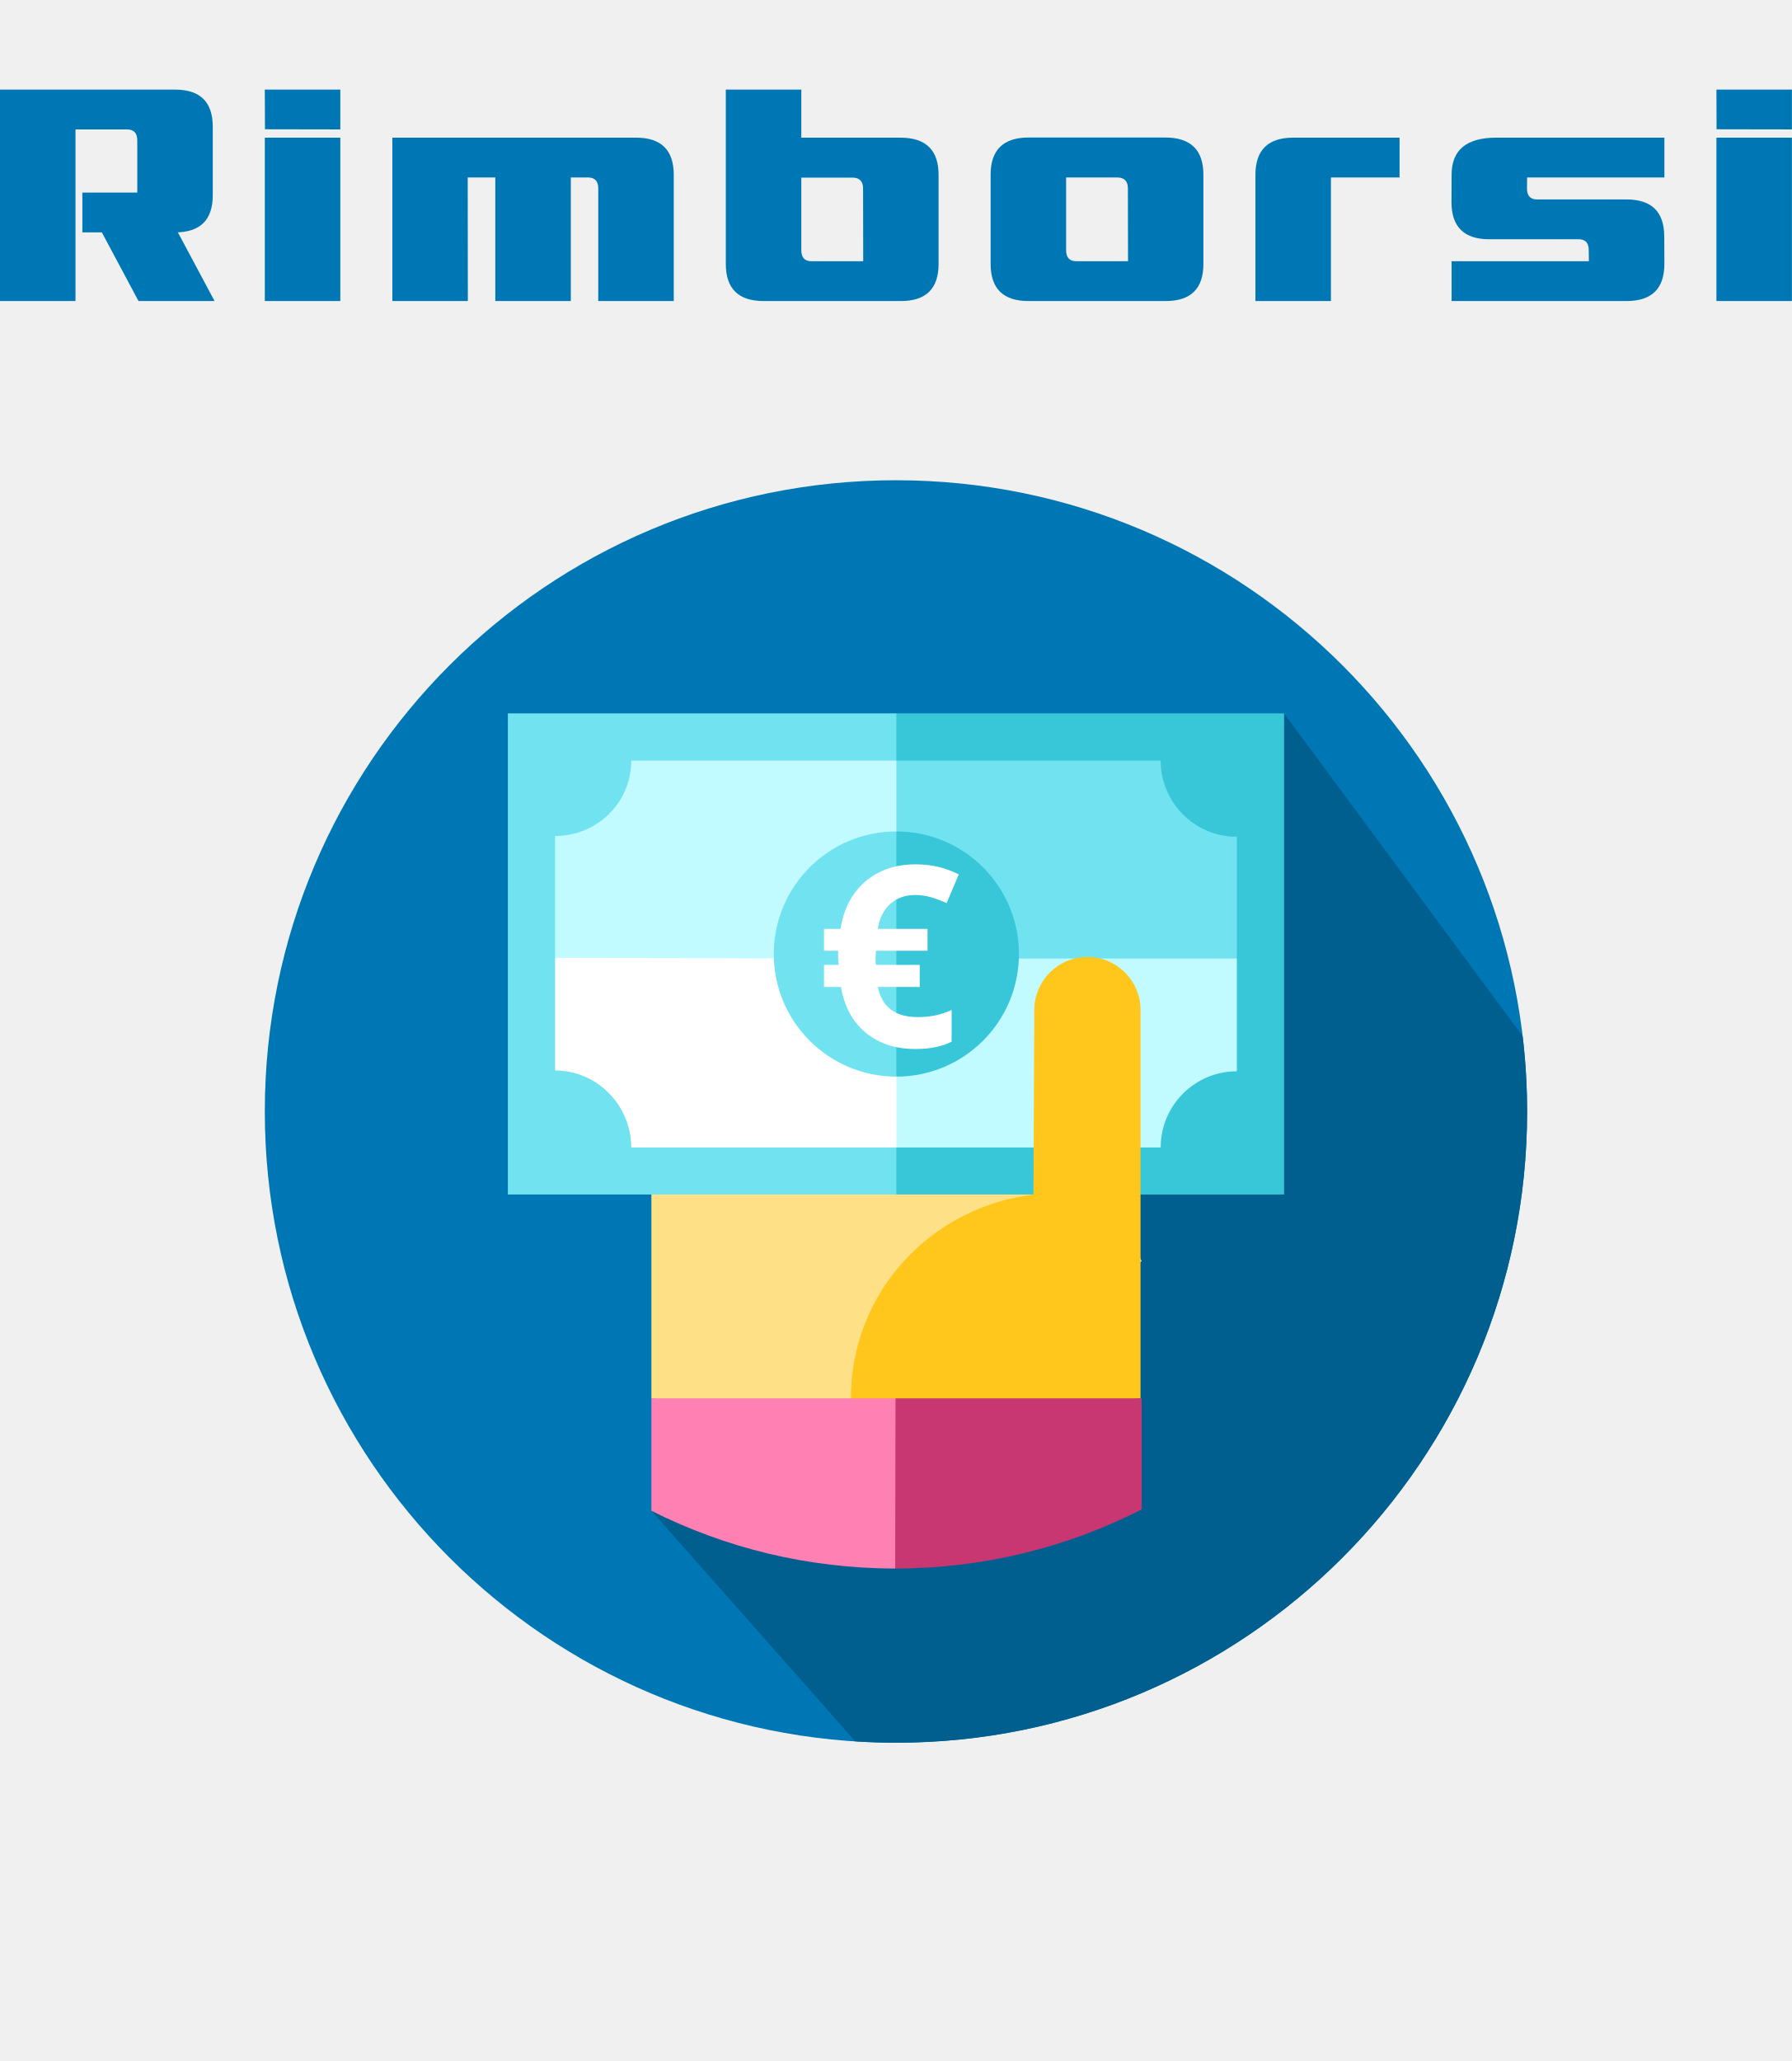
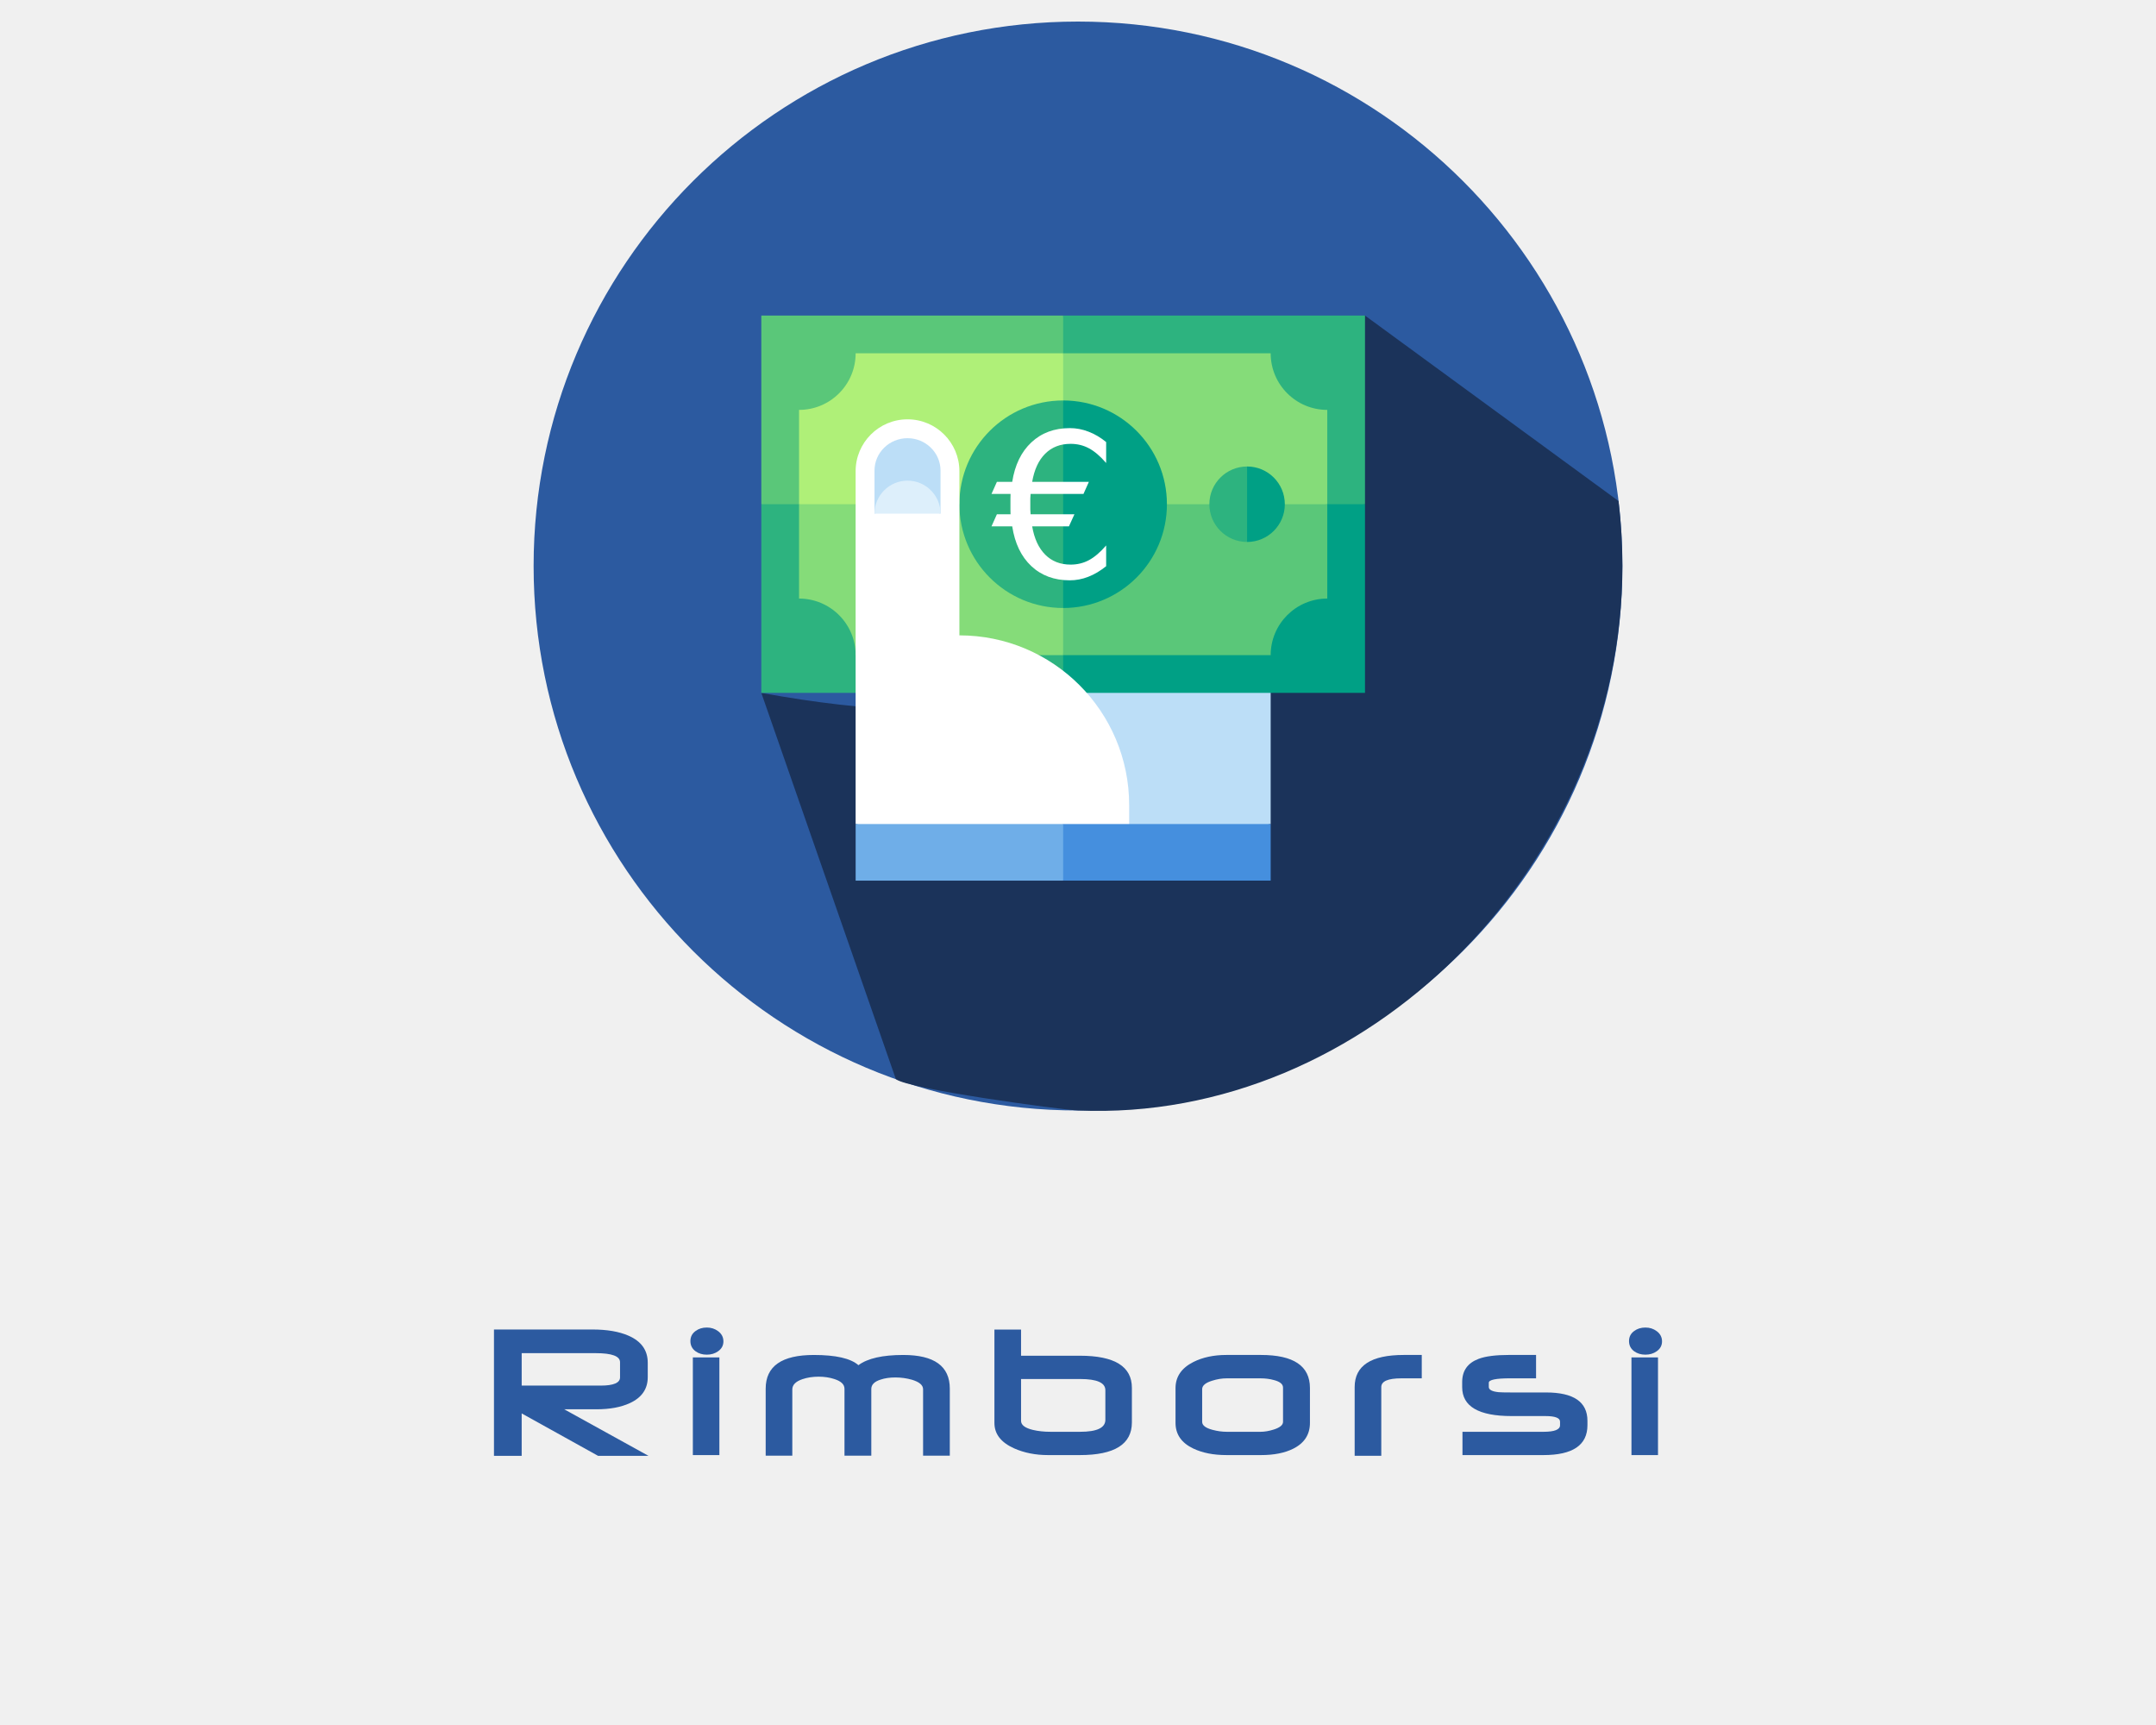
- <svg xmlns="http://www.w3.org/2000/svg" version="1.1" id="Layer_1" x="0px" y="0px" viewBox="0 0 200 230" xml:space="preserve" width="200" height="230">
+ <svg xmlns="http://www.w3.org/2000/svg" version="1.1" id="Layer_1" x="0px" y="0px" viewBox="0 0 200 160" xml:space="preserve" width="200" height="160">
  <defs id="defs53">










	
	






		
		
		
	
- 
- 
- 
	
	
- 	
- 	
- 	
- 	
- 	
- 	
- 	
- 	
- 	
- 	
- 	
- 	
- 
- 
- 
- 
- 
- 
- 
- 
- 
- 
- 
- 
</defs>
  <g id="g20">
</g>
  <g id="g22">
</g>
  <g id="g24">
</g>
  <g id="g26">
</g>
  <g id="g28">
</g>
  <g id="g30">
</g>
  <g id="g32">
</g>
  <g id="g34">
</g>
  <g id="g36">
</g>
  <g id="g38">
</g>
  <g id="g40">
</g>
  <g id="g42">
</g>
  <g id="g44">
</g>
  <g id="g46">
</g>
  <g id="g48">
</g>
-   <circle style="fill:#0077b5;fill-opacity:1;stroke-width:0.275" cx="100" cy="124.038" r="70.444" id="circle2" />
-   <path style="fill:#005f8f;fill-opacity:1;stroke-width:0.275" d="M 169.942,115.63 143.318,79.61 C 143.108,112.466 94.97,113.874 72.703,168.597 l 22.76,25.735 c 1.501,0.096 3.013,0.15 4.537,0.15 38.905,0 70.444,-31.539 70.444,-70.444 0,-2.846 -0.174,-5.651 -0.501,-8.408 z" id="path4" />
-   <polygon style="fill:#fee187" points="211.245,58.218 126.741,72.08 126.741,220.668 295.914,220.668 334.401,130.12 " id="polygon528" transform="matrix(0.2634979,0,0,-0.2634979,39.30696,175.0411)" />
-   <polygon style="fill:#71e2f0" points="380.886,258.325 216.656,244.479 230.502,348.319 380.886,348.319 " id="polygon530" transform="matrix(0.2634979,0,0,-0.2634979,39.30696,175.0411)" />
-   <polygon style="fill:#c2fbff" points="380.886,168.331 230.502,168.326 216.656,258.325 380.886,258.325 " id="polygon532" transform="matrix(0.2634979,0,0,-0.2634979,39.30696,175.0411)" />
-   <polygon style="fill:#c2fbff" points="79.786,258.658 79.786,348.653 230.502,348.319 230.502,258.325 161.271,237.556 " id="polygon534" transform="matrix(0.2634979,0,0,-0.2634979,39.30696,175.0411)" />
-   <polygon style="fill:#ffffff" points="230.502,168.326 79.786,168.664 79.786,258.658 230.502,258.325 " id="polygon536" transform="matrix(0.2634979,0,0,-0.2634979,39.30696,175.0411)" />
-   <path style="fill:#38c6d9;stroke-width:0.263" d="m 100.044,120.146 c 7.556,0 13.681,-6.124 13.681,-13.681 0,-7.555 -6.124,-13.681 -13.681,-13.681 l -3.04,13.681 z" id="path538" />
-   <path style="fill:#71e2f0;stroke-width:0.263" d="M 100.044,120.146 V 92.785 c -7.556,0 -13.681,6.126 -13.681,13.681 0,7.557 6.124,13.681 13.681,13.681 z" id="path540" />
-   <path style="fill:#38c6d9;stroke-width:0.263" d="m 129.547,128.051 h -29.503 l -2.635,2.636 2.635,2.616 H 143.318 V 79.61 h -43.274 l -2.635,2.433 2.635,2.837 h 29.503 c 0,4.695 3.806,8.501 8.501,8.501 v 26.169 c -4.695,0 -8.501,3.806 -8.501,8.501 z" id="path542" />
-   <path style="fill:#71e2f0;stroke-width:0.263" d="m 70.453,128.051 h 29.591 v 5.252 H 56.682 V 79.61 h 43.362 v 5.27 H 70.453 c 0,4.695 -3.806,8.413 -8.501,8.413 v 26.169 c 4.695,0 8.501,3.894 8.501,8.589 z" id="path544" />
-   <path style="fill:#ffc61b;stroke-width:0.263" d="m 115.346,133.304 0.093,-20.584 c 0,-3.269 2.66,-5.929 5.929,-5.929 3.269,0 5.929,2.66 5.929,5.929 v 43.329 l -32.328,3.653 2.63e-4,-3.653 c -2.63e-4,-11.844 8.908,-21.33 20.376,-22.744 z" id="path546" />
-   <path style="fill:#c83771;stroke-width:0.263" d="m 127.421,168.446 c -8.256,4.214 -17.603,6.595 -27.508,6.595 l -6.202,-8.908 6.24,-10.085 h 27.47 v 12.398 z" id="path548" />
-   <path style="fill:#ff80b2;stroke-width:0.263" d="m 72.703,156.048 h 27.248 l -0.038,18.993 c -9.786,0 -19.027,-2.324 -27.21,-6.444 0,0 0,-12.549 0,-12.549 z" id="path550" />
-   <text xml:space="preserve" style="font-size:28.283px;font-family:Interceptor;-inkscape-font-specification:Interceptor;fill:#677821;stroke-width:0.758;stroke-linecap:round;stroke-linejoin:round" x="91.06" y="116.784" id="text773">
-     <tspan id="tspan771" x="91.06" y="116.784" style="font-style:normal;font-variant:normal;font-weight:800;font-stretch:normal;font-family:Barlow;-inkscape-font-specification:'Barlow Ultra-Bold';fill:#ffffff;stroke-width:0.758">€</tspan>
-   </text>
-   <path d="M 15.321,21.491 V 15.669 q 0,-1.226 -1.149,-1.226 H 8.426 V 33.594 H -8.5676089e-5 V 10 H 19.534 q 4.213,0 4.213,4.137 v 7.676 q -0.015,4.121 -4.213,4.121 h 0.322 l 4.091,7.66 H 15.459 L 11.368,25.934 H 9.193 v -4.443 z" style="font-weight:bold;font-size:31.377px;font-family:Interceptor;-inkscape-font-specification:'Interceptor Bold';letter-spacing:5.043px;fill:#0077b5;stroke-width:0.84;stroke-linecap:round;stroke-linejoin:round" id="path1374" />
-   <path d="M 37.983,10 V 14.443 l -8.411,-0.015 -0.015,-4.428 z m 0,5.362 V 33.594 H 29.556 V 15.362 Z" style="font-weight:bold;font-size:31.377px;font-family:Interceptor;-inkscape-font-specification:'Interceptor Bold';letter-spacing:5.043px;fill:#0077b5;stroke-width:0.84;stroke-linecap:round;stroke-linejoin:round" id="path1371" />
-   <path d="m 55.282,19.805 h -3.08 l 0.015,13.789 H 43.792 V 15.362 h 27.195 q 4.198,0 4.213,4.121 V 33.594 H 66.773 V 21.031 q 0,-1.226 -1.149,-1.226 h -1.915 v 13.789 h -8.427 z" style="font-weight:bold;font-size:31.377px;font-family:Interceptor;-inkscape-font-specification:'Interceptor Bold';letter-spacing:5.043px;fill:#0077b5;stroke-width:0.84;stroke-linecap:round;stroke-linejoin:round" id="path1368" />
-   <path d="m 89.435,19.821 v 8.105 q 0,1.226 1.134,1.226 h 5.776 l -0.015,-8.105 q 0,-1.21 -1.164,-1.226 z m 0,-4.458 h 11.092 q 4.229,0.015 4.229,4.152 v 9.943 q 0,4.137 -4.213,4.137 H 85.222 q -4.198,0 -4.213,-4.121 V 10 h 8.427 z" style="font-weight:bold;font-size:31.377px;font-family:Interceptor;-inkscape-font-specification:'Interceptor Bold';letter-spacing:5.043px;fill:#0077b5;stroke-width:0.84;stroke-linecap:round;stroke-linejoin:round" id="path1365" />
-   <path d="m 114.778,33.594 q -4.198,0 -4.213,-4.121 v -9.974 q 0,-4.137 4.213,-4.152 h 15.306 q 4.229,0.015 4.229,4.152 v 9.959 q 0,4.137 -4.213,4.137 z m 4.213,-13.789 v 8.12 q 0,1.226 1.134,1.226 h 5.776 l -0.015,-8.12 q 0,-1.21 -1.164,-1.226 z" style="font-weight:bold;font-size:31.377px;font-family:Interceptor;-inkscape-font-specification:'Interceptor Bold';letter-spacing:5.043px;fill:#0077b5;stroke-width:0.84;stroke-linecap:round;stroke-linejoin:round" id="path1362" />
-   <path d="m 148.548,33.594 h -8.427 V 19.484 q 0.015,-4.121 4.213,-4.121 h 11.874 v 4.443 h -7.66 z" style="font-weight:bold;font-size:31.377px;font-family:Interceptor;-inkscape-font-specification:'Interceptor Bold';letter-spacing:5.043px;fill:#0077b5;stroke-width:0.84;stroke-linecap:round;stroke-linejoin:round" id="path1359" />
-   <path d="m 166.215,26.7 q -4.198,0 -4.213,-4.121 l 0.015,-3.08 q 0,-4.137 4.979,-4.137 h 18.768 v 4.443 h -15.321 l -0.015,1.226 q 0,1.226 1.134,1.226 h 9.974 q 4.198,0 4.213,4.121 l 0.015,3.064 q 0,4.152 -4.213,4.152 h -19.534 v -4.443 h 15.321 l -0.015,-1.226 q 0,-1.226 -1.134,-1.226 z" style="font-weight:bold;font-size:31.377px;font-family:Interceptor;-inkscape-font-specification:'Interceptor Bold';letter-spacing:5.043px;fill:#0077b5;stroke-width:0.84;stroke-linecap:round;stroke-linejoin:round" id="path1356" />
-   <path d="M 200,10 V 14.443 l -8.411,-0.015 -0.015,-4.428 z m 0,5.362 v 18.232 h -8.427 V 15.362 Z" style="font-weight:bold;font-size:31.377px;font-family:Interceptor;-inkscape-font-specification:'Interceptor Bold';letter-spacing:5.043px;fill:#0077b5;stroke-width:0.84;stroke-linecap:round;stroke-linejoin:round" id="path1353" />
+   <circle style="fill:#2c5aa0;fill-opacity:1;stroke-width:0.197" cx="100" cy="52.5" r="50.5" id="circle2" />
+   <path style="fill:#1b335a;fill-opacity:1;stroke-width:0.197" d="M 150.141,46.473 126.623,29.269 c -24.049,21.291 -14.466,42.532 -56,35 L 83.103,100.089 C 84.144,100.998 98.351,102.928 100,103 c 26.623,1.164 50.5,-22.61 50.5,-50.5 0,-2.04 -0.124,-4.051 -0.359,-6.027 z" id="path4" />
+   <g id="g20-0" transform="translate(-244.0268,19.04047)">
+ </g>
+   <g id="g22-6" transform="translate(-244.0268,19.04047)">
+ </g>
+   <g id="g24-1" transform="translate(-244.0268,19.04047)">
+ </g>
+   <g id="g26-5" transform="translate(-244.0268,19.04047)">
+ </g>
+   <g id="g28-5" transform="translate(-244.0268,19.04047)">
+ </g>
+   <g id="g30-4" transform="translate(-244.0268,19.04047)">
+ </g>
+   <g id="g32-7" transform="translate(-244.0268,19.04047)">
+ </g>
+   <g id="g34-6" transform="translate(-244.0268,19.04047)">
+ </g>
+   <g id="g36-5" transform="translate(-244.0268,19.04047)">
+ </g>
+   <g id="g38-6" transform="translate(-244.0268,19.04047)">
+ </g>
+   <g id="g40-9" transform="translate(-244.0268,19.04047)">
+ </g>
+   <g id="g42-3" transform="translate(-244.0268,19.04047)">
+ </g>
+   <g id="g44-7" transform="translate(-244.0268,19.04047)">
+ </g>
+   <g id="g46-4" transform="translate(-244.0268,19.04047)">
+ </g>
+   <g id="g48-5" transform="translate(-244.0268,19.04047)">
+ </g>
+   <g id="g714" transform="translate(-894.2812,-113.6921)">
+ </g>
+   <g id="g716" transform="translate(-894.2812,-113.6921)">
+ </g>
+   <g id="g718" transform="translate(-894.2812,-113.6921)">
+ </g>
+   <g id="g720" transform="translate(-894.2812,-113.6921)">
+ </g>
+   <g id="g722" transform="translate(-894.2812,-113.6921)">
+ </g>
+   <g id="g724" transform="translate(-894.2812,-113.6921)">
+ </g>
+   <g id="g726" transform="translate(-894.2812,-113.6921)">
+ </g>
+   <g id="g728" transform="translate(-894.2812,-113.6921)">
+ </g>
+   <g id="g730" transform="translate(-894.2812,-113.6921)">
+ </g>
+   <g id="g732" transform="translate(-894.2812,-113.6921)">
+ </g>
+   <g id="g734" transform="translate(-894.2812,-113.6921)">
+ </g>
+   <g id="g736" transform="translate(-894.2812,-113.6921)">
+ </g>
+   <g id="g738" transform="translate(-894.2812,-113.6921)">
+ </g>
+   <g id="g740" transform="translate(-894.2812,-113.6921)">
+ </g>
+   <g id="g742" transform="translate(-894.2812,-113.6921)">
+ </g>
+   <path d="m 60.16,135.037 h -4.676 l -7.091,-3.938 v 3.938 h -2.57 v -11.721 h 9.133 q 2.023,0 3.327,0.565 1.805,0.775 1.805,2.516 v 1.34 q 0,1.641 -1.659,2.406 -1.24,0.574 -3.099,0.574 h -2.99 z m -2.643,-7.283 v -1.404 q 0,-0.839 -2.251,-0.839 h -6.872 v 3.008 h 7.328 q 1.796,0 1.796,-0.766 z" id="path1321" style="font-size:18.667px;font-family:Neuropolitical;-inkscape-font-specification:Neuropolitical;letter-spacing:3px;fill:#2c5aa0;stroke-width:2;stroke-linecap:round;stroke-linejoin:round" />
+   <path d="m 67.107,124.419 q 0,0.574 -0.501,0.921 -0.438,0.31 -1.039,0.31 -0.611,0 -1.039,-0.31 -0.483,-0.355 -0.483,-0.948 0,-0.592 0.483,-0.939 0.428,-0.319 1.039,-0.319 0.602,0 1.048,0.337 0.492,0.365 0.492,0.948 z m -0.374,10.546 h -2.461 v -9.06 h 2.461 z" id="path1318" style="font-size:18.667px;font-family:Neuropolitical;-inkscape-font-specification:Neuropolitical;letter-spacing:3px;fill:#2c5aa0;stroke-width:2;stroke-linecap:round;stroke-linejoin:round" />
+   <path d="m 88.108,135.019 h -2.479 v -6.161 q 0,-0.574 -1.039,-0.884 -0.738,-0.21 -1.531,-0.21 -0.784,0 -1.376,0.201 -0.857,0.273 -0.857,0.866 v 6.189 h -2.488 v -6.207 q 0,-0.602 -0.939,-0.902 -0.665,-0.219 -1.458,-0.219 -0.82,0 -1.495,0.228 -0.948,0.319 -0.948,0.957 v 6.143 h -2.47 v -6.216 q 0,-3.126 4.466,-3.126 3.063,0 4.138,0.948 1.267,-0.948 4.165,-0.948 4.311,0 4.311,3.126 z" id="path1315" style="font-size:18.667px;font-family:Neuropolitical;-inkscape-font-specification:Neuropolitical;letter-spacing:3px;fill:#2c5aa0;stroke-width:2;stroke-linecap:round;stroke-linejoin:round" />
+   <path d="m 104.999,131.938 q 0,3.026 -4.822,3.026 h -2.953 q -1.759,0 -3.163,-0.629 -1.814,-0.82 -1.814,-2.352 v -8.659 h 2.47 v 2.424 h 5.46 q 4.822,0 4.822,2.98 z m -2.461,-0.246 v -2.744 q 0,-1.039 -2.324,-1.039 h -5.496 v 3.883 q 0,0.574 1.103,0.839 0.738,0.173 1.632,0.173 h 2.744 q 2.342,0 2.342,-1.112 z" id="path1312" style="font-size:18.667px;font-family:Neuropolitical;-inkscape-font-specification:Neuropolitical;letter-spacing:3px;fill:#2c5aa0;stroke-width:2;stroke-linecap:round;stroke-linejoin:round" />
+   <path d="m 121.516,131.975 q 0,1.622 -1.549,2.397 -1.185,0.592 -2.99,0.592 h -3.199 q -1.805,0 -3.072,-0.602 -1.659,-0.784 -1.659,-2.388 v -3.217 q 0,-1.586 1.65,-2.424 1.303,-0.656 3.072,-0.656 h 3.208 q 4.539,0 4.539,3.063 z m -2.497,-0.091 v -3.181 q 0,-0.474 -0.829,-0.693 -0.574,-0.164 -1.267,-0.164 h -3.126 q -0.665,0 -1.349,0.219 -0.93,0.283 -0.93,0.784 v 3.035 q 0,0.483 0.957,0.738 0.684,0.182 1.331,0.182 h 3.126 q 0.565,0 1.23,-0.21 0.857,-0.273 0.857,-0.711 z" id="path1309" style="font-size:18.667px;font-family:Neuropolitical;-inkscape-font-specification:Neuropolitical;letter-spacing:3px;fill:#2c5aa0;stroke-width:2;stroke-linecap:round;stroke-linejoin:round" />
+   <path d="m 131.889,127.846 h -1.896 q -1.859,0 -1.859,0.811 v 6.371 h -2.47 v -6.371 q 0,-2.98 4.557,-2.98 h 1.668 z" id="path1306" style="font-size:18.667px;font-family:Neuropolitical;-inkscape-font-specification:Neuropolitical;letter-spacing:3px;fill:#2c5aa0;stroke-width:2;stroke-linecap:round;stroke-linejoin:round" />
+   <path d="m 147.258,132.193 q 0,2.771 -4.083,2.771 h -7.51 v -2.16 h 7.52 q 1.531,0 1.531,-0.611 v -0.328 q 0,-0.52 -1.367,-0.52 h -3.126 q -4.585,0 -4.585,-2.68 v -0.474 q 0,-1.577 1.522,-2.151 0.957,-0.365 2.853,-0.365 h 2.479 v 2.169 h -2.397 q -1.987,0 -1.987,0.41 v 0.392 q 0,0.392 0.911,0.483 0.246,0.027 1.212,0.027 h 3.19 q 3.837,0 3.837,2.634 z" id="path1303" style="font-size:18.667px;font-family:Neuropolitical;-inkscape-font-specification:Neuropolitical;letter-spacing:3px;fill:#2c5aa0;stroke-width:2;stroke-linecap:round;stroke-linejoin:round" />
+   <path d="m 154.177,124.419 q 0,0.574 -0.501,0.921 -0.438,0.31 -1.039,0.31 -0.611,0 -1.039,-0.31 -0.483,-0.355 -0.483,-0.948 0,-0.592 0.483,-0.939 0.428,-0.319 1.039,-0.319 0.602,0 1.048,0.337 0.492,0.365 0.492,0.948 z m -0.374,10.546 h -2.461 v -9.06 h 2.461 z" id="path1300" style="font-size:18.667px;font-family:Neuropolitical;-inkscape-font-specification:Neuropolitical;letter-spacing:3px;fill:#2c5aa0;stroke-width:2;stroke-linecap:round;stroke-linejoin:round" />
+   <polygon style="fill:#bcdef7" points="256,272.7 232.626,439.657 378.435,411.27 378.435,272.7 " id="polygon1555" transform="matrix(0.1572265,0,0,0.1572265,58.37306,11.76916)" />
+   <polygon style="fill:#00a085" points="222.609,155.826 434.087,222.609 434.087,333.913 256,333.913 " id="polygon1557" transform="matrix(0.1572265,0,0,0.1572265,58.37306,11.76916)" />
+   <polygon style="fill:#2db37f" points="256,111.304 434.087,111.304 434.087,222.609 222.609,222.609 " id="polygon1559" transform="matrix(0.1572265,0,0,0.1572265,58.37306,11.76916)" />
+   <path style="fill:#5ac779;stroke-width:0.157" d="M 117.873,60.769 H 98.623 l -5.25,-21 29.75,7 v 8.75 c -2.9,0 -5.25,2.35 -5.25,5.25 z" id="path1561" />
+   <path style="fill:#85dc79;stroke-width:0.157" d="M 123.123,46.769 H 93.373 L 98.623,32.769 h 19.25 c 0,2.9 2.35,5.25 5.25,5.25 z" id="path1563" />
+   <polygon style="fill:#2db37f" points="77.913,222.609 77.913,333.913 256,333.913 256,311.652 222.609,155.826 " id="polygon1565" transform="matrix(0.1572265,0,0,0.1572265,58.37306,11.76916)" />
+   <polygon style="fill:#5ac779" points="77.913,111.304 77.913,222.609 233.739,222.609 256,133.565 256,111.304 " id="polygon1567" transform="matrix(0.1572265,0,0,0.1572265,58.37306,11.76916)" />
+   <path style="fill:#85dc79;stroke-width:0.157" d="M 79.373,60.769 H 98.623 V 39.769 l -24.5,7 v 8.75 c 2.9,0 5.25,2.35 5.25,5.25 z" id="path1569" />
+   <path style="fill:#aff078;stroke-width:0.157" d="M 74.123,46.769 H 98.623 V 32.769 H 79.373 c 0,2.9 -2.35,5.25 -5.25,5.25 z" id="path1571" />
+   <path style="fill:#00a085;stroke-width:0.157" d="m 98.623,37.144 -5.44,9.625 5.44,9.625 c 5.316,0 9.625,-4.309 9.625,-9.625 0,-5.316 -4.309,-9.625 -9.625,-9.625 z" id="path1573" />
+   <path style="fill:#2db37f;stroke-width:0.157" d="m 88.998,46.769 c 0,5.316 4.309,9.625 9.625,9.625 V 37.144 c -5.316,0 -9.625,4.309 -9.625,9.625 z" id="path1575" />
+   <path style="fill:#ffffff;stroke-width:0.157" d="m 88.998,58.932 c 0,-7.615 0,-15.225 0,-15.225 0,-2.657 -2.155,-4.813 -4.813,-4.813 -2.657,0 -4.813,2.155 -4.813,4.813 v 32.725 l 25.375,4.907 v -6.657 c 1.6e-4,-8.699 -7.051,-15.75 -15.75,-15.75 z" id="path1577" />
+   <path style="fill:#bcdef7;stroke-width:0.157" d="m 81.123,43.644 v 4 l 3.062,-1 3.062,1 v -4.002 c 0,-1.652 -1.374,-2.998 -3.062,-2.998 -1.689,0 -3.062,1.346 -3.062,3 z" id="path1579" />
+   <path style="fill:#ddeffb;stroke-width:0.157" d="m 81.123,47.644 6.125,-0.002 c 0,-1.687 -1.374,-3.061 -3.062,-3.061 -1.689,0 -3.063,1.374 -3.063,3.062 z" id="path1581" />
+   <polygon style="fill:#458fde" points="378.435,444.661 378.435,411.27 256,411.27 232.626,427.965 256,444.661 " id="polygon1587" transform="matrix(0.1572265,0,0,0.1572265,58.37306,11.76916)" />
+   <rect x="79.373" y="76.432" style="fill:#6faee8;stroke-width:0.157" width="19.25" height="5.25" id="rect1591" />
+   <path style="fill:#00a085;stroke-width:0.157" d="m 115.686,43.269 -1.978,3.5 1.978,3.5 c 1.933,0 3.5,-1.567 3.5,-3.5 0,-1.933 -1.567,-3.5 -3.5,-3.5 z" id="path1593" />
+   <path style="fill:#2db37f;stroke-width:0.157" d="m 112.186,46.769 c 0,1.933 1.567,3.5 3.5,3.5 v -7 c -1.933,0 -3.5,1.567 -3.5,3.5 z" id="path1595" />
+   <g id="g1601" transform="matrix(0.2206204,0,0,0.2206204,-168.8953,20.19844)">
+ </g>
+   <g id="g1603" transform="matrix(0.2206204,0,0,0.2206204,-168.8953,20.19844)">
+ </g>
+   <g id="g1605" transform="matrix(0.2206204,0,0,0.2206204,-168.8953,20.19844)">
+ </g>
+   <g id="g1607" transform="matrix(0.2206204,0,0,0.2206204,-168.8953,20.19844)">
+ </g>
+   <g id="g1609" transform="matrix(0.2206204,0,0,0.2206204,-168.8953,20.19844)">
+ </g>
+   <g id="g1611" transform="matrix(0.2206204,0,0,0.2206204,-168.8953,20.19844)">
+ </g>
+   <g id="g1613" transform="matrix(0.2206204,0,0,0.2206204,-168.8953,20.19844)">
+ </g>
+   <g id="g1615" transform="matrix(0.2206204,0,0,0.2206204,-168.8953,20.19844)">
+ </g>
+   <g id="g1617" transform="matrix(0.2206204,0,0,0.2206204,-168.8953,20.19844)">
+ </g>
+   <g id="g1619" transform="matrix(0.2206204,0,0,0.2206204,-168.8953,20.19844)">
+ </g>
+   <g id="g1621" transform="matrix(0.2206204,0,0,0.2206204,-168.8953,20.19844)">
+ </g>
+   <g id="g1623" transform="matrix(0.2206204,0,0,0.2206204,-168.8953,20.19844)">
+ </g>
+   <g id="g1625" transform="matrix(0.2206204,0,0,0.2206204,-168.8953,20.19844)">
+ </g>
+   <g id="g1627" transform="matrix(0.2206204,0,0,0.2206204,-168.8953,20.19844)">
+ </g>
+   <g id="g1629" transform="matrix(0.2206204,0,0,0.2206204,-168.8953,20.19844)">
+ </g>
+   <g aria-label="€" id="text1961" style="font-size:18.667px;font-family:Neuropolitical;-inkscape-font-specification:Neuropolitical;fill:#ffffff;stroke-width:2;stroke-linecap:round;stroke-linejoin:round">
+     <path d="m 102.612,41.004 v 1.941 q -0.829,-0.957 -1.604,-1.367 -0.766,-0.41 -1.695,-0.41 -1.431,0 -2.352,0.911 -0.921,0.911 -1.212,2.616 h 5.259 l -0.501,1.121 h -4.904 q -0.018,0.219 -0.027,0.428 0,0.21 0,0.529 0,0.292 0,0.501 0.009,0.21 0.027,0.428 h 4.065 l -0.51,1.121 h -3.409 q 0.292,1.704 1.212,2.625 0.921,0.921 2.352,0.921 0.93,0 1.695,-0.41 0.775,-0.41 1.604,-1.367 v 1.923 q -0.811,0.656 -1.659,0.984 -0.839,0.328 -1.714,0.328 -2.16,0 -3.573,-1.322 -1.404,-1.322 -1.768,-3.682 h -1.923 l 0.501,-1.121 h 1.267 q 0,-0.21 -0.009,-0.419 0,-0.219 0,-0.51 0,-0.319 0,-0.529 0.009,-0.219 0.009,-0.428 h -1.768 l 0.501,-1.121 h 1.422 q 0.365,-2.342 1.777,-3.664 1.413,-1.322 3.564,-1.322 0.893,0 1.732,0.328 0.848,0.319 1.641,0.966 z" id="path2071" />
+   </g>
</svg>
